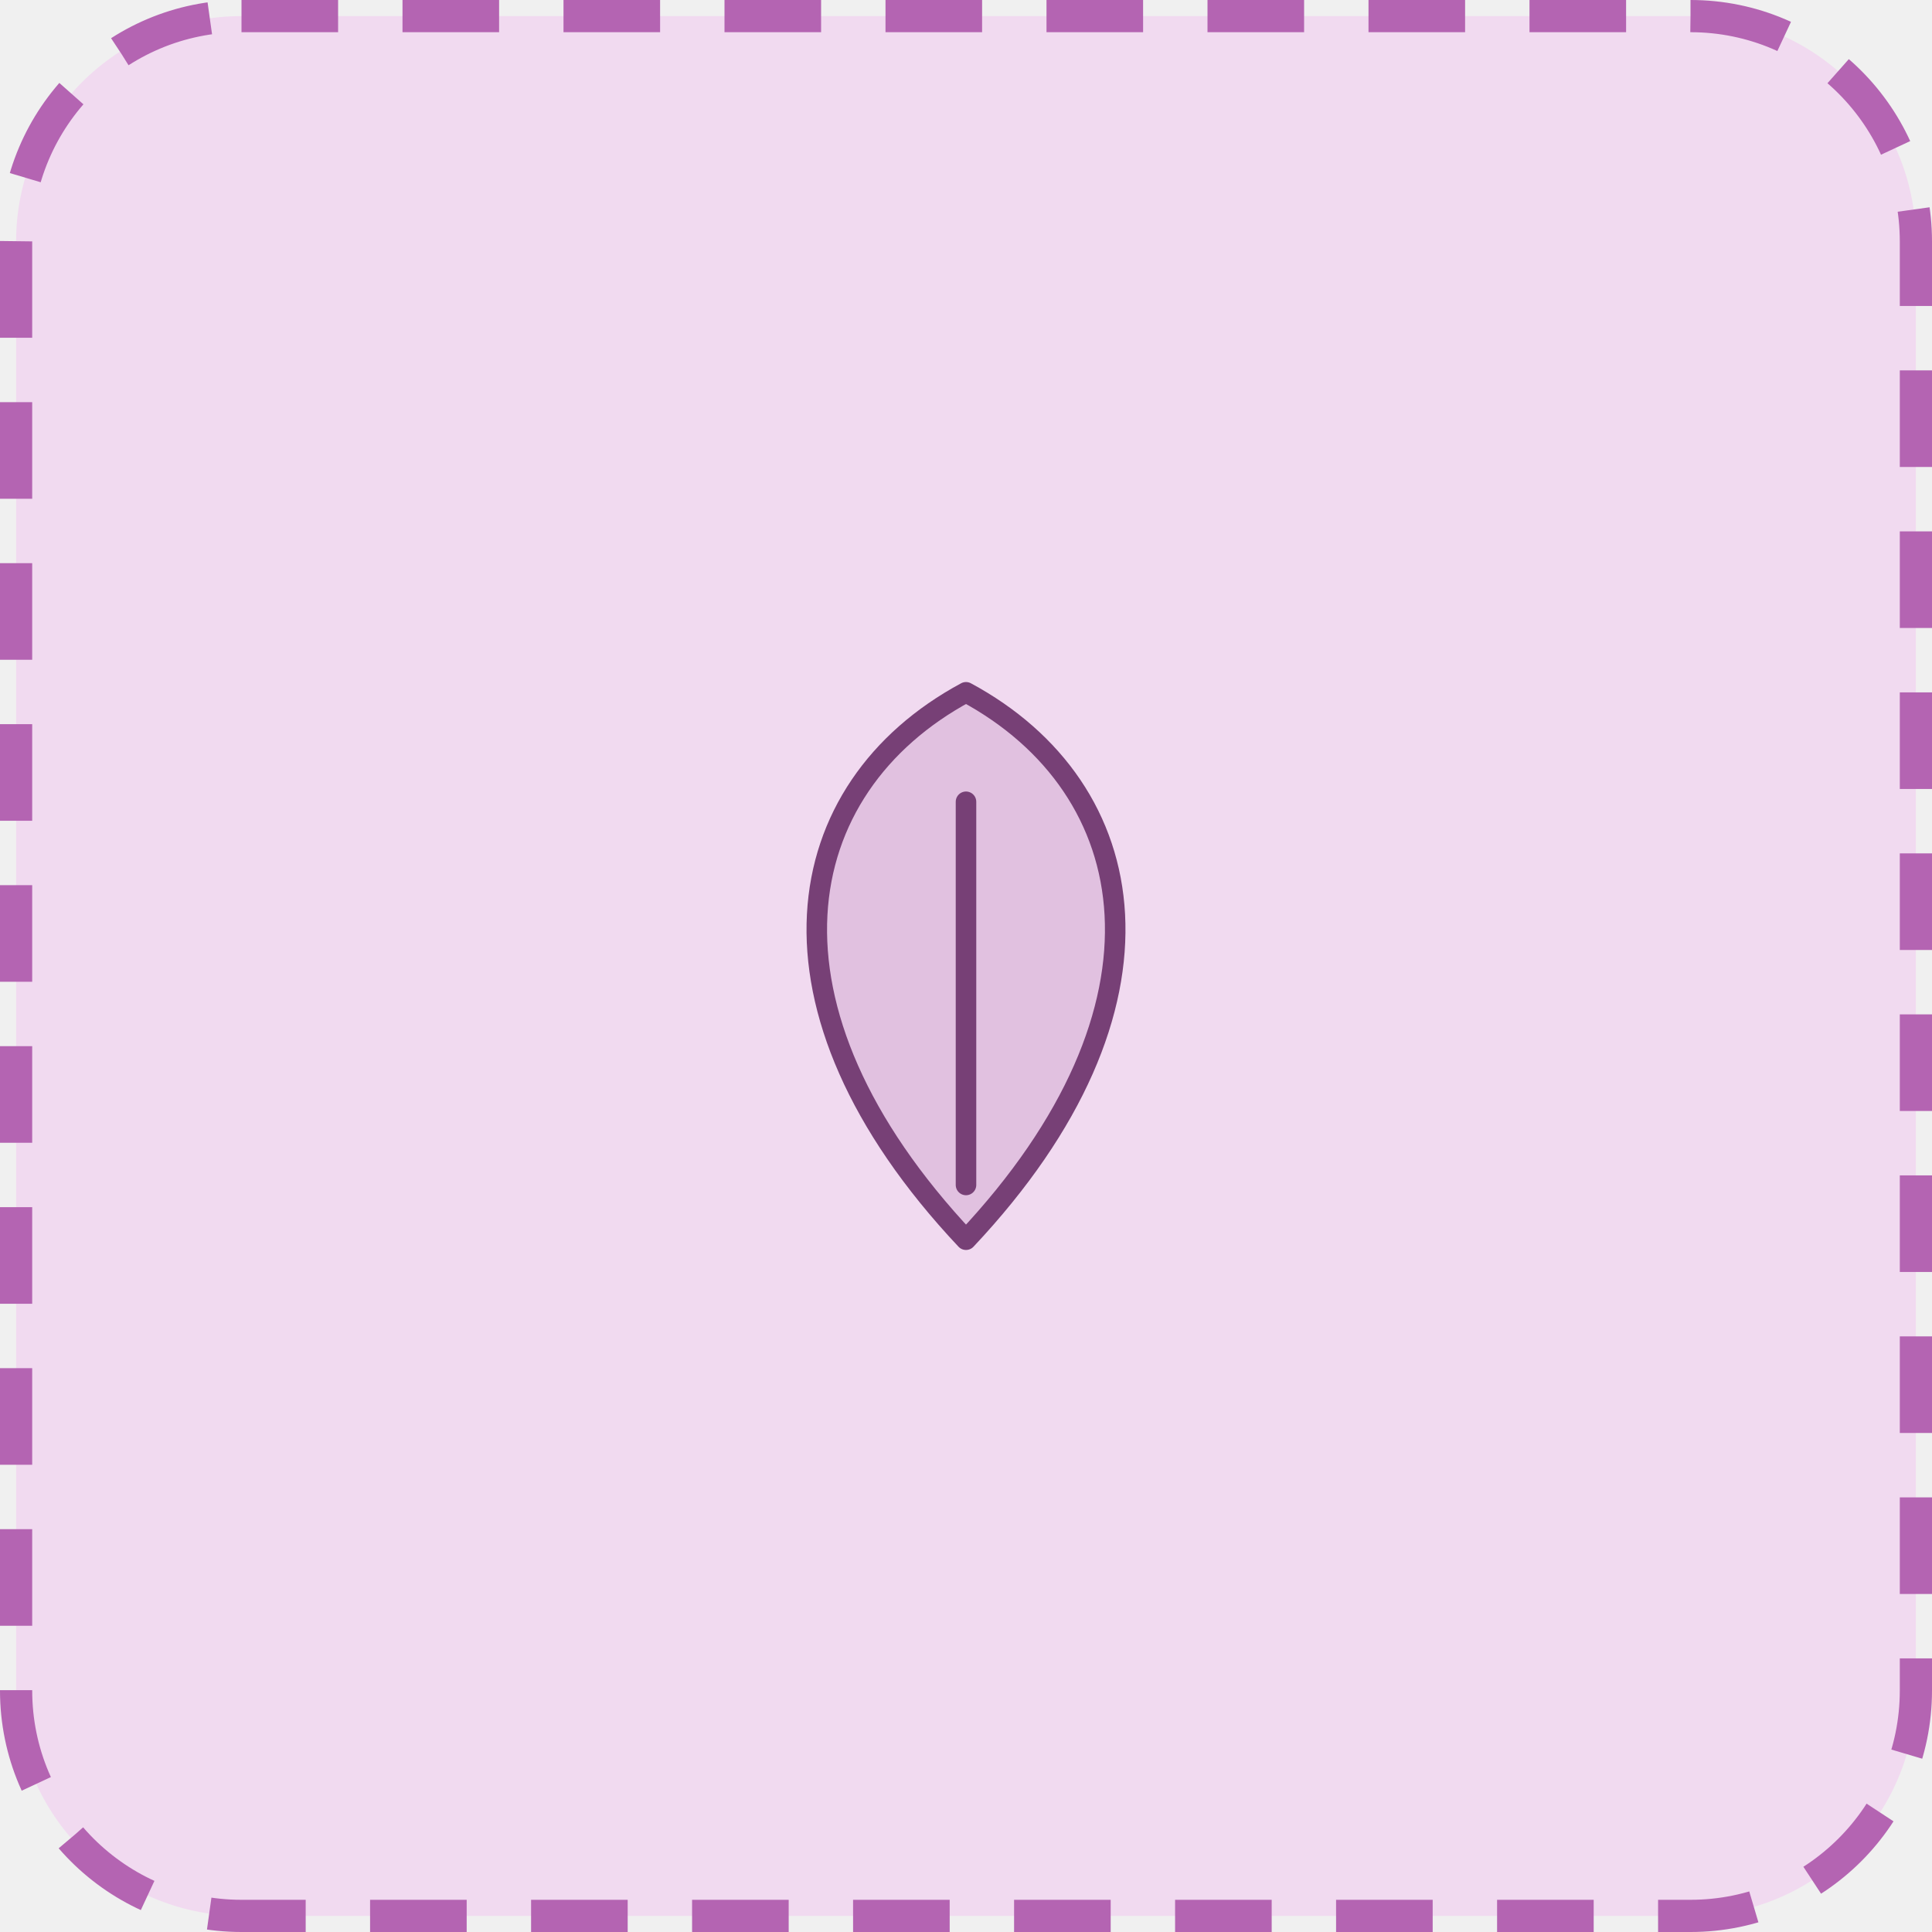
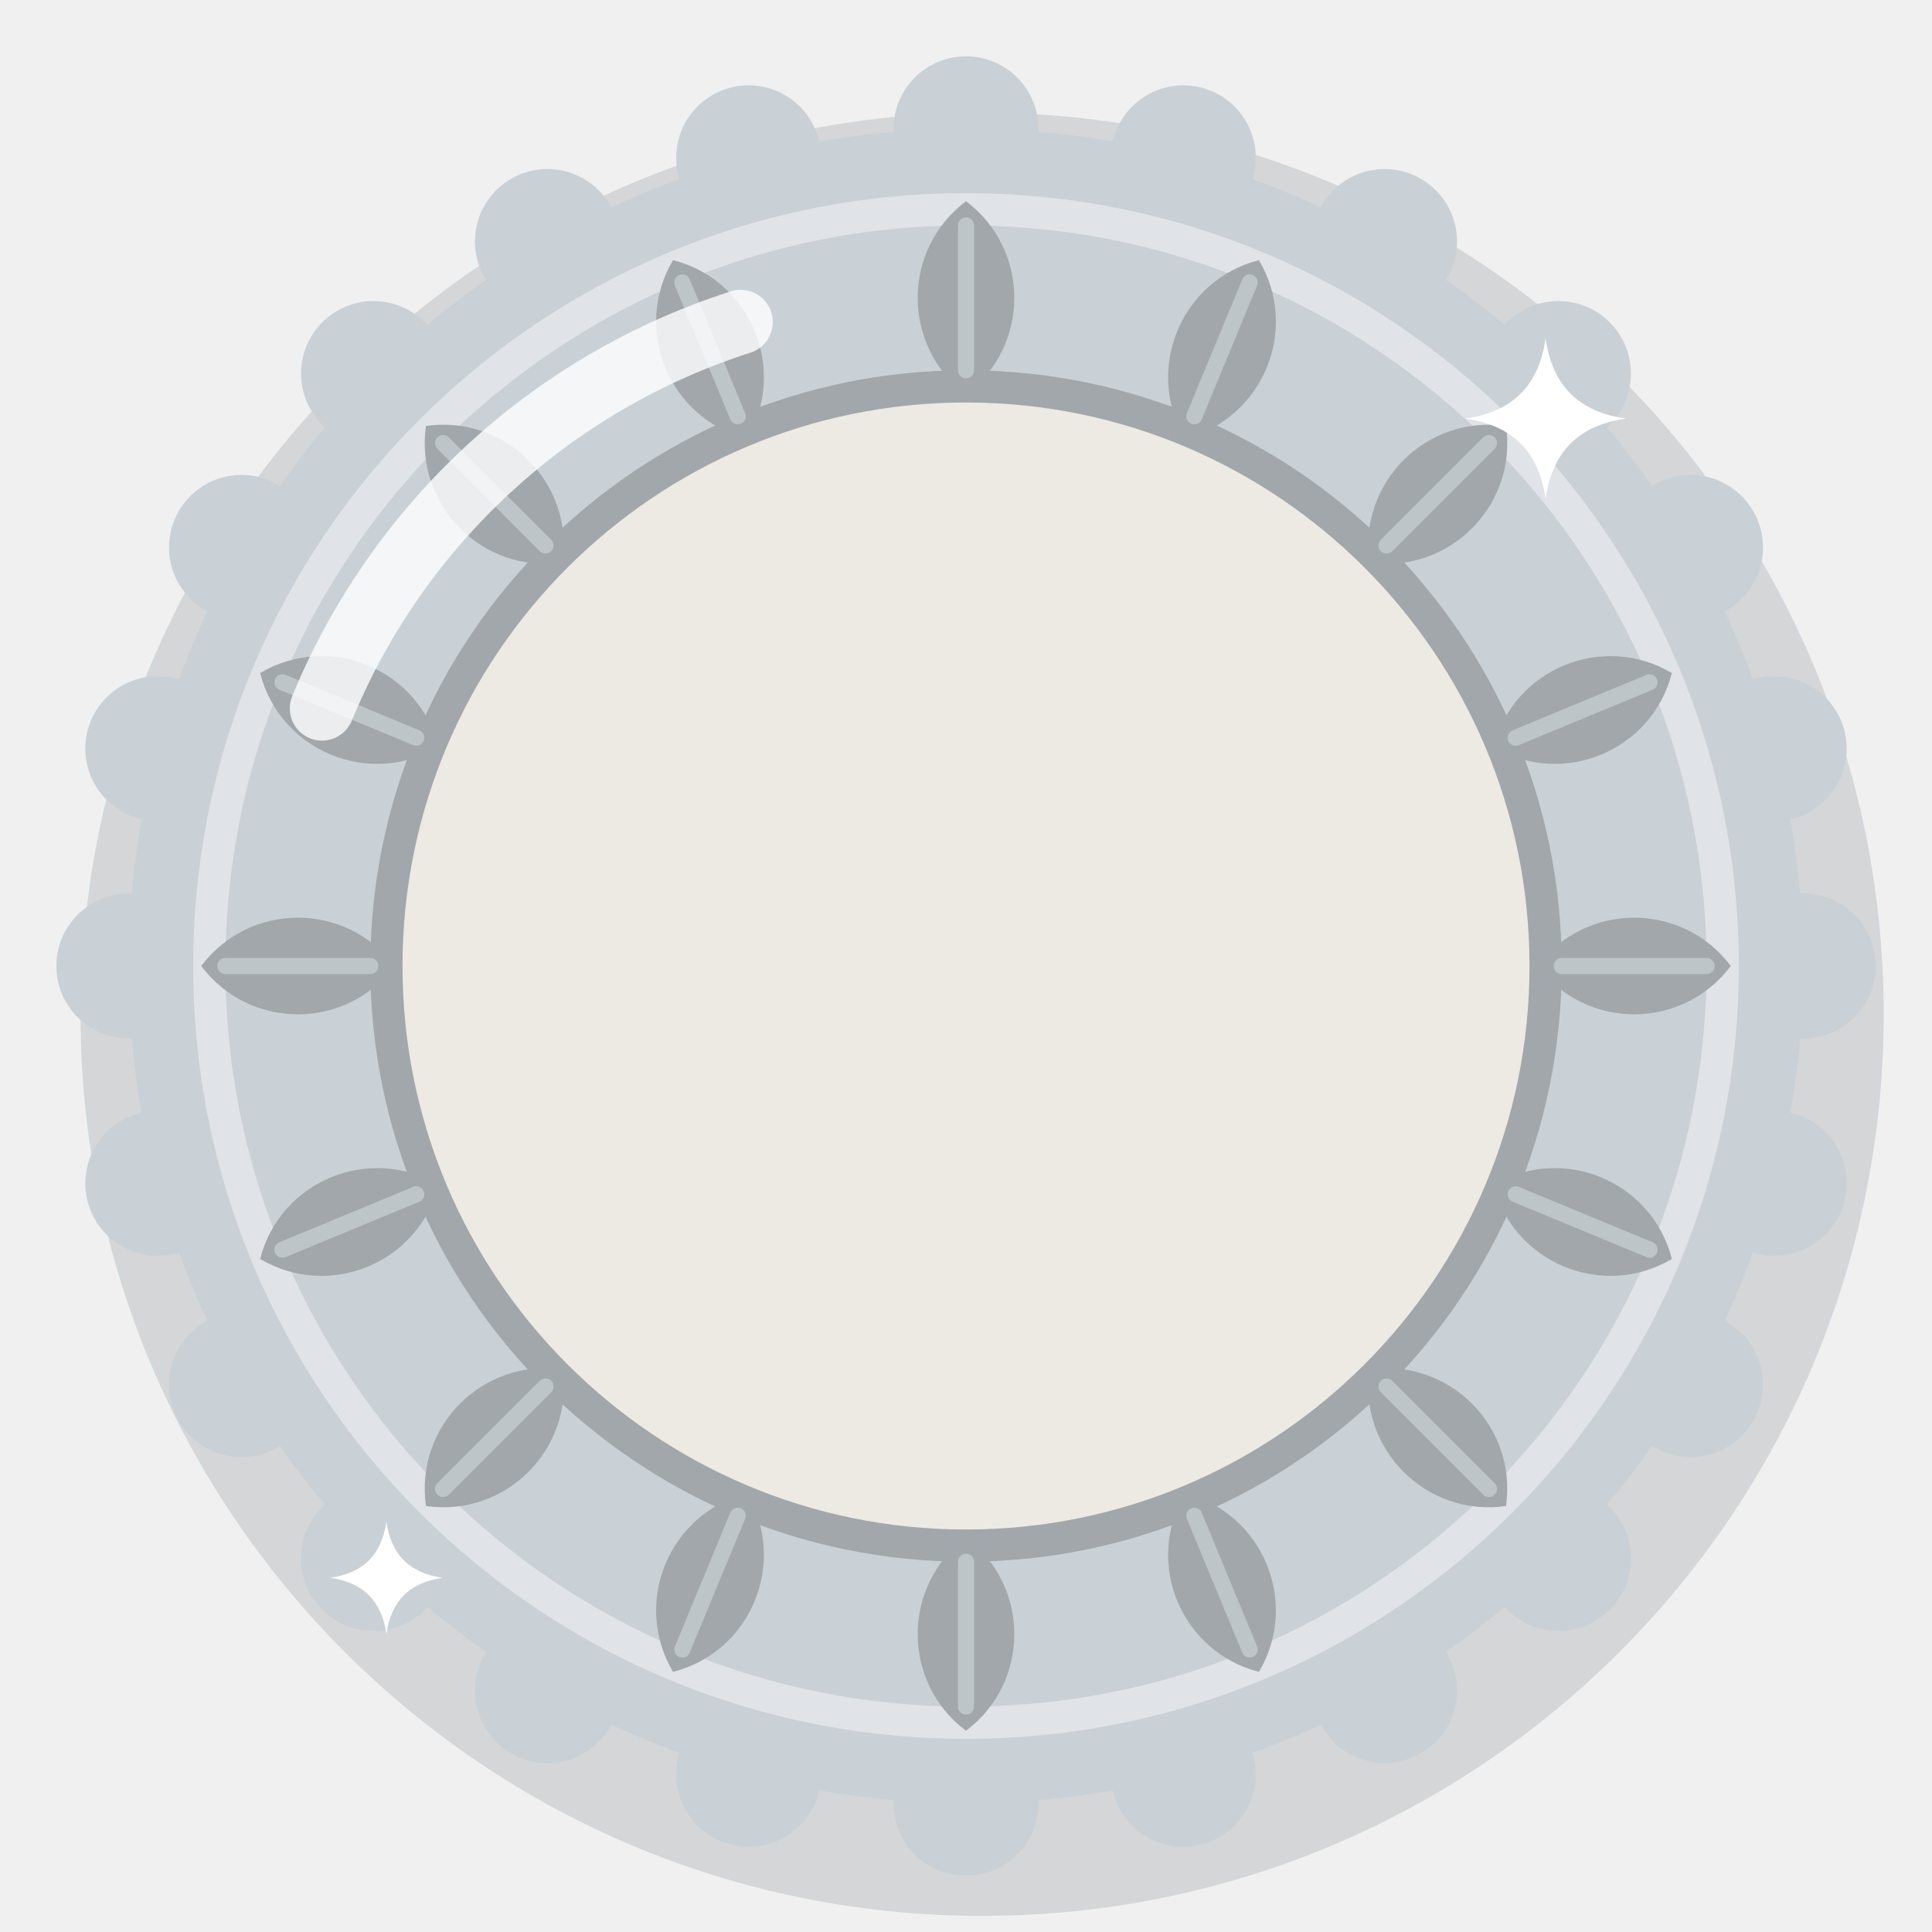
- <svg xmlns="http://www.w3.org/2000/svg" width="120" height="120" viewBox="0 0 120 120">
-   <rect x="1" y="1" width="118" height="118" rx="14" fill="hsl(302 45% 90%)" stroke="hsl(302 35% 55%)" stroke-width="2" stroke-dasharray="6 4" />
-   <g transform="translate(39.6 39.6) scale(0.425)" fill="hsl(302 35% 82%)" stroke="hsl(302 30% 36%)" stroke-width="3" stroke-linejoin="round" stroke-linecap="round">
-     <path d="M48 8C74 22 80 54 48 88C16 54 22 22 48 8Z" />
-     <path d="M48 24V80" fill="none" />
+ <svg xmlns="http://www.w3.org/2000/svg" width="120" height="120" viewBox="0 0 120 120" role="img">
+   <ellipse cx="61" cy="63" rx="56" ry="56" fill="#a1a7aa" opacity=".35" />
+   <circle cx="112" cy="60" r="4.5" fill="#c9d1d6" />
+   <circle cx="110.2" cy="73.5" r="4.5" fill="#c9d1d6" />
+   <circle cx="105" cy="86" r="4.5" fill="#c9d1d6" />
+   <circle cx="96.8" cy="96.8" r="4.5" fill="#c9d1d6" />
+   <circle cx="86" cy="105" r="4.5" fill="#c9d1d6" />
+   <circle cx="73.5" cy="110.2" r="4.5" fill="#c9d1d6" />
+   <circle cx="60" cy="112" r="4.5" fill="#c9d1d6" />
+   <circle cx="46.5" cy="110.2" r="4.5" fill="#c9d1d6" />
+   <circle cx="34" cy="105" r="4.5" fill="#c9d1d6" />
+   <circle cx="23.2" cy="96.8" r="4.5" fill="#c9d1d6" />
+   <circle cx="15" cy="86" r="4.5" fill="#c9d1d6" />
+   <circle cx="9.8" cy="73.5" r="4.5" fill="#c9d1d6" />
+   <circle cx="8" cy="60" r="4.5" fill="#c9d1d6" />
+   <circle cx="9.8" cy="46.5" r="4.5" fill="#c9d1d6" />
+   <circle cx="15" cy="34" r="4.5" fill="#c9d1d6" />
+   <circle cx="23.2" cy="23.2" r="4.5" fill="#c9d1d6" />
+   <circle cx="34" cy="15" r="4.5" fill="#c9d1d6" />
+   <circle cx="46.5" cy="9.8" r="4.5" fill="#c9d1d6" />
+   <circle cx="60" cy="8" r="4.5" fill="#c9d1d6" />
+   <circle cx="73.5" cy="9.8" r="4.5" fill="#c9d1d6" />
+   <circle cx="86" cy="15" r="4.5" fill="#c9d1d6" />
+   <circle cx="96.8" cy="23.2" r="4.5" fill="#c9d1d6" />
+   <circle cx="105" cy="34" r="4.5" fill="#c9d1d6" />
+   <circle cx="110.2" cy="46.5" r="4.5" fill="#c9d1d6" />
+   <circle cx="60" cy="60" r="52" fill="#c9d1d6" />
+   <circle cx="60" cy="60" r="47" fill="none" stroke="#e4e8eb" stroke-opacity="0.85" stroke-width="2" />
+   <circle cx="60" cy="60" r="36" fill="#edeae3" />
+   <circle cx="60" cy="60" r="36" fill="none" stroke="#a1a7aa" stroke-width="2" />
+   <g transform="translate(101.5 60) rotate(90)">
+     <path d="M0 -6C4 -3 4 3 0 6C-4 3 -4 -3 0 -6Z" fill="#a1a7aa" />
+     <path d="M0 -4.5L0 4.5" stroke="#c9d1d6" stroke-width="1" stroke-linecap="round" opacity=".7" />
  </g>
+   <g transform="translate(98.3 75.9) rotate(112.5)">
+     <path d="M0 -6C4 -3 4 3 0 6C-4 3 -4 -3 0 -6Z" fill="#a1a7aa" />
+     <path d="M0 -4.5L0 4.5" stroke="#c9d1d6" stroke-width="1" stroke-linecap="round" opacity=".7" />
+   </g>
+   <g transform="translate(89.3 89.3) rotate(135)">
+     <path d="M0 -6C4 -3 4 3 0 6C-4 3 -4 -3 0 -6Z" fill="#a1a7aa" />
+     <path d="M0 -4.5L0 4.5" stroke="#c9d1d6" stroke-width="1" stroke-linecap="round" opacity=".7" />
+   </g>
+   <g transform="translate(75.9 98.3) rotate(157.5)">
+     <path d="M0 -6C4 -3 4 3 0 6C-4 3 -4 -3 0 -6Z" fill="#a1a7aa" />
+     <path d="M0 -4.5L0 4.5" stroke="#c9d1d6" stroke-width="1" stroke-linecap="round" opacity=".7" />
+   </g>
+   <g transform="translate(60 101.5) rotate(180)">
+     <path d="M0 -6C4 -3 4 3 0 6C-4 3 -4 -3 0 -6Z" fill="#a1a7aa" />
+     <path d="M0 -4.5L0 4.5" stroke="#c9d1d6" stroke-width="1" stroke-linecap="round" opacity=".7" />
+   </g>
+   <g transform="translate(44.1 98.3) rotate(202.5)">
+     <path d="M0 -6C4 -3 4 3 0 6C-4 3 -4 -3 0 -6Z" fill="#a1a7aa" />
+     <path d="M0 -4.5L0 4.5" stroke="#c9d1d6" stroke-width="1" stroke-linecap="round" opacity=".7" />
+   </g>
+   <g transform="translate(30.7 89.3) rotate(225)">
+     <path d="M0 -6C4 -3 4 3 0 6C-4 3 -4 -3 0 -6Z" fill="#a1a7aa" />
+     <path d="M0 -4.5L0 4.5" stroke="#c9d1d6" stroke-width="1" stroke-linecap="round" opacity=".7" />
+   </g>
+   <g transform="translate(21.7 75.9) rotate(247.5)">
+     <path d="M0 -6C4 -3 4 3 0 6C-4 3 -4 -3 0 -6Z" fill="#a1a7aa" />
+     <path d="M0 -4.5L0 4.5" stroke="#c9d1d6" stroke-width="1" stroke-linecap="round" opacity=".7" />
+   </g>
+   <g transform="translate(18.5 60) rotate(270)">
+     <path d="M0 -6C4 -3 4 3 0 6C-4 3 -4 -3 0 -6Z" fill="#a1a7aa" />
+     <path d="M0 -4.5L0 4.5" stroke="#c9d1d6" stroke-width="1" stroke-linecap="round" opacity=".7" />
+   </g>
+   <g transform="translate(21.7 44.1) rotate(292.5)">
+     <path d="M0 -6C4 -3 4 3 0 6C-4 3 -4 -3 0 -6Z" fill="#a1a7aa" />
+     <path d="M0 -4.5L0 4.5" stroke="#c9d1d6" stroke-width="1" stroke-linecap="round" opacity=".7" />
+   </g>
+   <g transform="translate(30.7 30.7) rotate(315)">
+     <path d="M0 -6C4 -3 4 3 0 6C-4 3 -4 -3 0 -6Z" fill="#a1a7aa" />
+     <path d="M0 -4.5L0 4.5" stroke="#c9d1d6" stroke-width="1" stroke-linecap="round" opacity=".7" />
+   </g>
+   <g transform="translate(44.1 21.7) rotate(337.5)">
+     <path d="M0 -6C4 -3 4 3 0 6C-4 3 -4 -3 0 -6Z" fill="#a1a7aa" />
+     <path d="M0 -4.5L0 4.5" stroke="#c9d1d6" stroke-width="1" stroke-linecap="round" opacity=".7" />
+   </g>
+   <g transform="translate(60 18.5) rotate(360)">
+     <path d="M0 -6C4 -3 4 3 0 6C-4 3 -4 -3 0 -6Z" fill="#a1a7aa" />
+     <path d="M0 -4.5L0 4.5" stroke="#c9d1d6" stroke-width="1" stroke-linecap="round" opacity=".7" />
+   </g>
+   <g transform="translate(75.9 21.7) rotate(382.5)">
+     <path d="M0 -6C4 -3 4 3 0 6C-4 3 -4 -3 0 -6Z" fill="#a1a7aa" />
+     <path d="M0 -4.5L0 4.5" stroke="#c9d1d6" stroke-width="1" stroke-linecap="round" opacity=".7" />
+   </g>
+   <g transform="translate(89.3 30.7) rotate(405)">
+     <path d="M0 -6C4 -3 4 3 0 6C-4 3 -4 -3 0 -6Z" fill="#a1a7aa" />
+     <path d="M0 -4.5L0 4.5" stroke="#c9d1d6" stroke-width="1" stroke-linecap="round" opacity=".7" />
+   </g>
+   <g transform="translate(98.3 44.1) rotate(427.5)">
+     <path d="M0 -6C4 -3 4 3 0 6C-4 3 -4 -3 0 -6Z" fill="#a1a7aa" />
+     <path d="M0 -4.5L0 4.5" stroke="#c9d1d6" stroke-width="1" stroke-linecap="round" opacity=".7" />
+   </g>
+   <path d="M20 44A42 42 0 0 1 46 20" fill="none" stroke="#fff" stroke-opacity="0.8" stroke-width="4" stroke-linecap="round" />
+   <path d="M96 21Q96.6 25.4 101 26Q96.6 26.6 96 31Q95.4 26.6 91 26Q95.4 25.4 96 21Z" fill="#fff" />
+   <path d="M24 94.5Q24.42 97.58 27.5 98Q24.42 98.42 24 101.5Q23.58 98.42 20.5 98Q23.58 97.58 24 94.5Z" fill="#fff" />
</svg>
